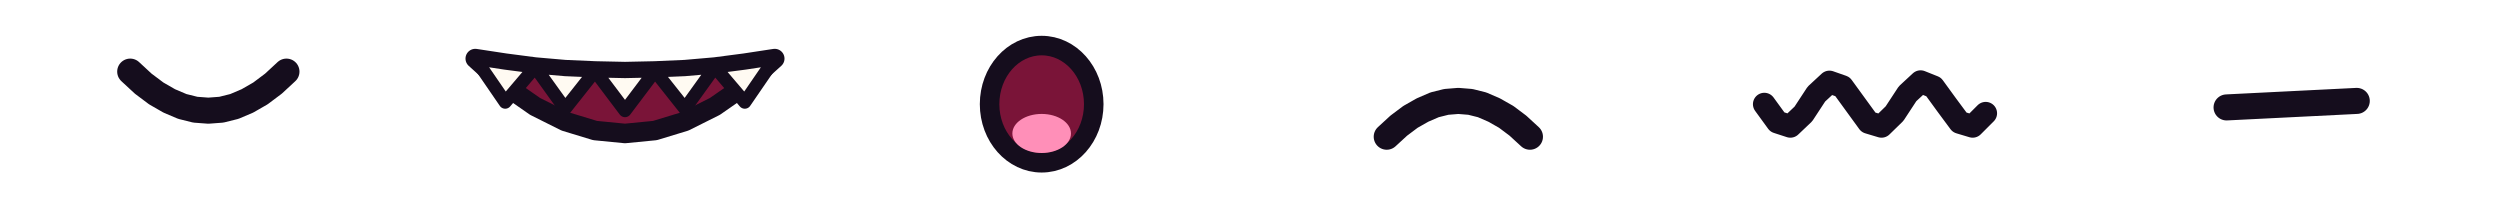
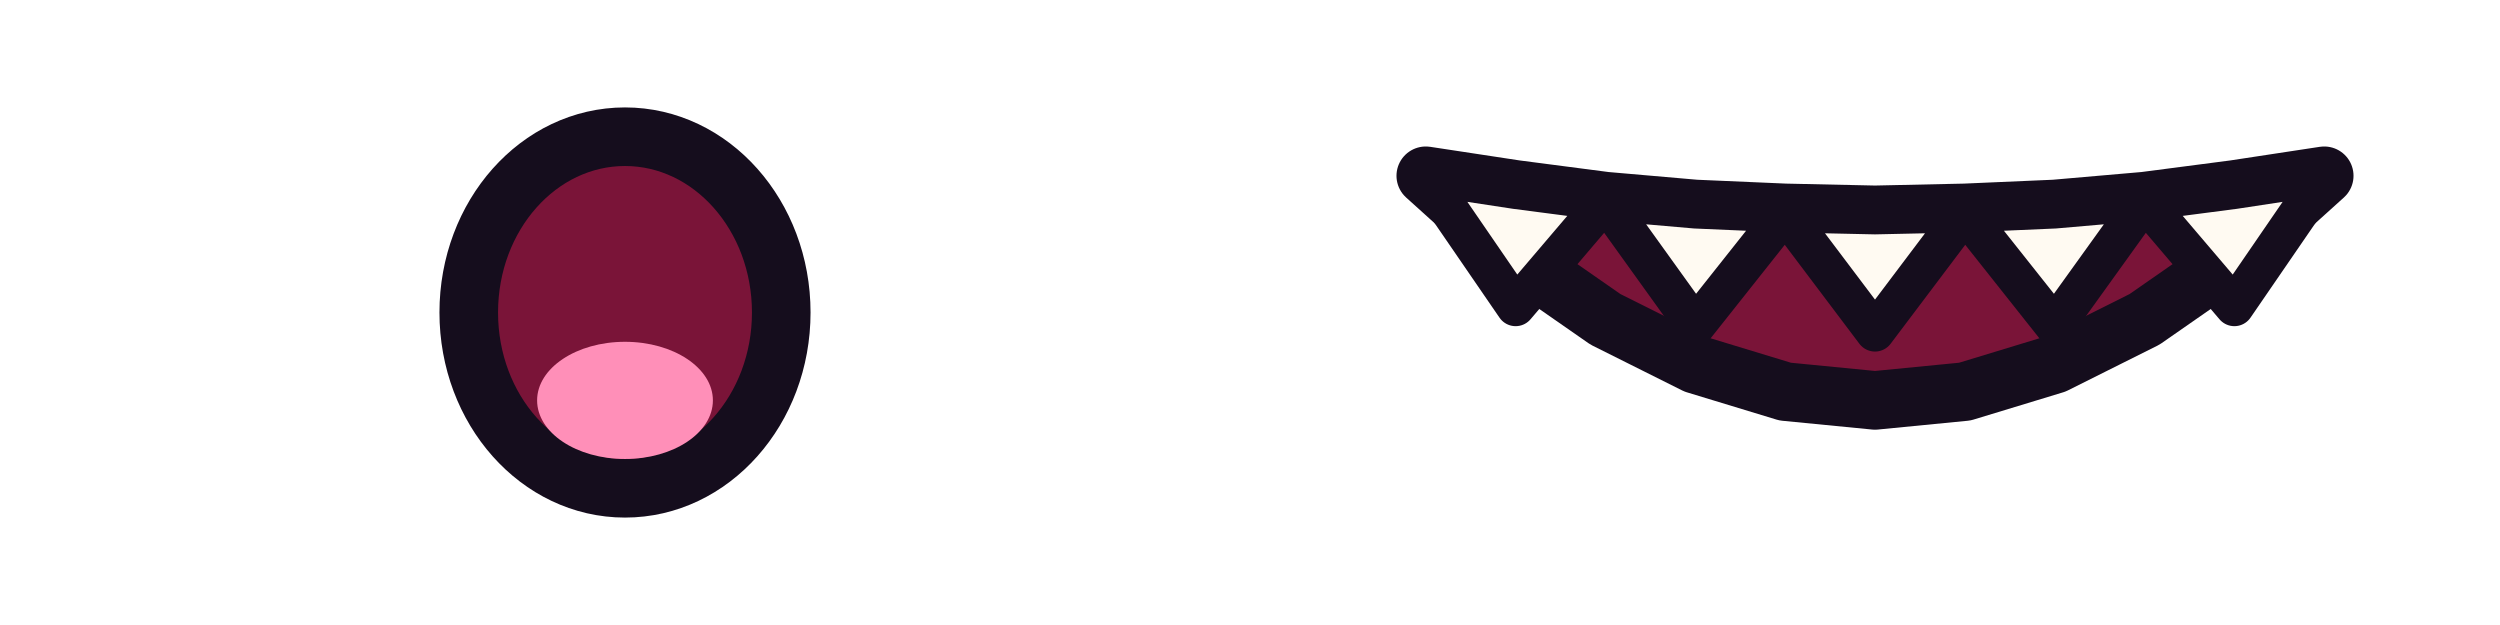
- <svg xmlns="http://www.w3.org/2000/svg" width="768" height="64" viewBox="0 0 768 64">
+ <svg xmlns="http://www.w3.org/2000/svg" width="256" height="64" viewBox="0 0 256 64">
  <g transform="translate(0,0)">
-     <polyline points="40.0,22.0 44.0,25.7 48.0,28.7 52.0,31.0 56.0,32.7 60.0,33.7 64.0,34.0 68.0,33.7 72.0,32.7 76.0,31.0 80.0,28.7 84.0,25.7 88.0,22.0" fill="none" stroke="#150d1d" stroke-width="8" stroke-linecap="round" stroke-linejoin="round" />
+     <ellipse cx="64" cy="32" rx="16" ry="18" fill="#7a1438" stroke="#150d1d" stroke-width="6" />
+     <ellipse cx="64" cy="41" rx="9" ry="6" fill="#ff8fb8" />
  </g>
  <g transform="translate(128,0)">
    <polygon points="18.0,18.0 27.2,19.4 36.4,20.6 45.6,21.4 54.8,21.8 64.0,22.0 73.2,21.8 82.4,21.4 91.6,20.6 100.8,19.4 110.0,18.0 100.8,26.3 91.6,32.7 82.4,37.3 73.2,40.1 64.0,41.0 54.8,40.1 45.6,37.3 36.4,32.7 27.2,26.3" fill="#7a1438" stroke="#150d1d" stroke-width="6" stroke-linejoin="round" />
    <polygon points="18.0,18.0 27.2,31.4 36.4,20.6 45.6,33.4 54.8,21.8 64.0,34.0 73.2,21.8 82.4,33.4 91.6,20.6 100.8,31.4 110.0,18.0 110.0,18.0 100.8,19.4 91.6,20.6 82.4,21.4 73.2,21.8 64.0,22.0 54.8,21.8 45.6,21.4 36.4,20.6 27.2,19.4 18.0,18.0" fill="#fffaf2" stroke="#150d1d" stroke-width="4" stroke-linejoin="round" />
  </g>
-   <g transform="translate(256,0)">
-     <ellipse cx="64" cy="32" rx="16" ry="18" fill="#7a1438" stroke="#150d1d" stroke-width="6" />
-     <ellipse cx="64" cy="41" rx="9" ry="6" fill="#ff8fb8" />
-   </g>
-   <g transform="translate(384,0)">
-     <polyline points="42.0,42.0 45.7,38.6 49.3,35.9 53.0,33.8 56.7,32.2 60.3,31.3 64.0,31.0 67.7,31.3 71.3,32.2 75.0,33.8 78.7,35.9 82.3,38.6 86.0,42.0" fill="none" stroke="#150d1d" stroke-width="8" stroke-linecap="round" stroke-linejoin="round" />
-   </g>
-   <g transform="translate(512,0)">
-     <polyline points="30.0,32.0 34.0,37.5 38.0,38.8 42.0,35.0 46.0,28.9 50.0,25.2 54.0,26.6 58.0,32.1 62.0,37.6 66.0,38.8 70.0,34.9 74.0,28.8 78.0,25.1 82.0,26.7 86.0,32.2 90.0,37.6 94.0,38.8 98.0,34.8" fill="none" stroke="#150d1d" stroke-width="7" stroke-linecap="round" stroke-linejoin="round" />
-   </g>
-   <g transform="translate(640,0)">
-     <polyline points="44.0,33.0 84.0,31.0" fill="none" stroke="#150d1d" stroke-width="8" stroke-linecap="round" stroke-linejoin="round" />
-   </g>
</svg>
